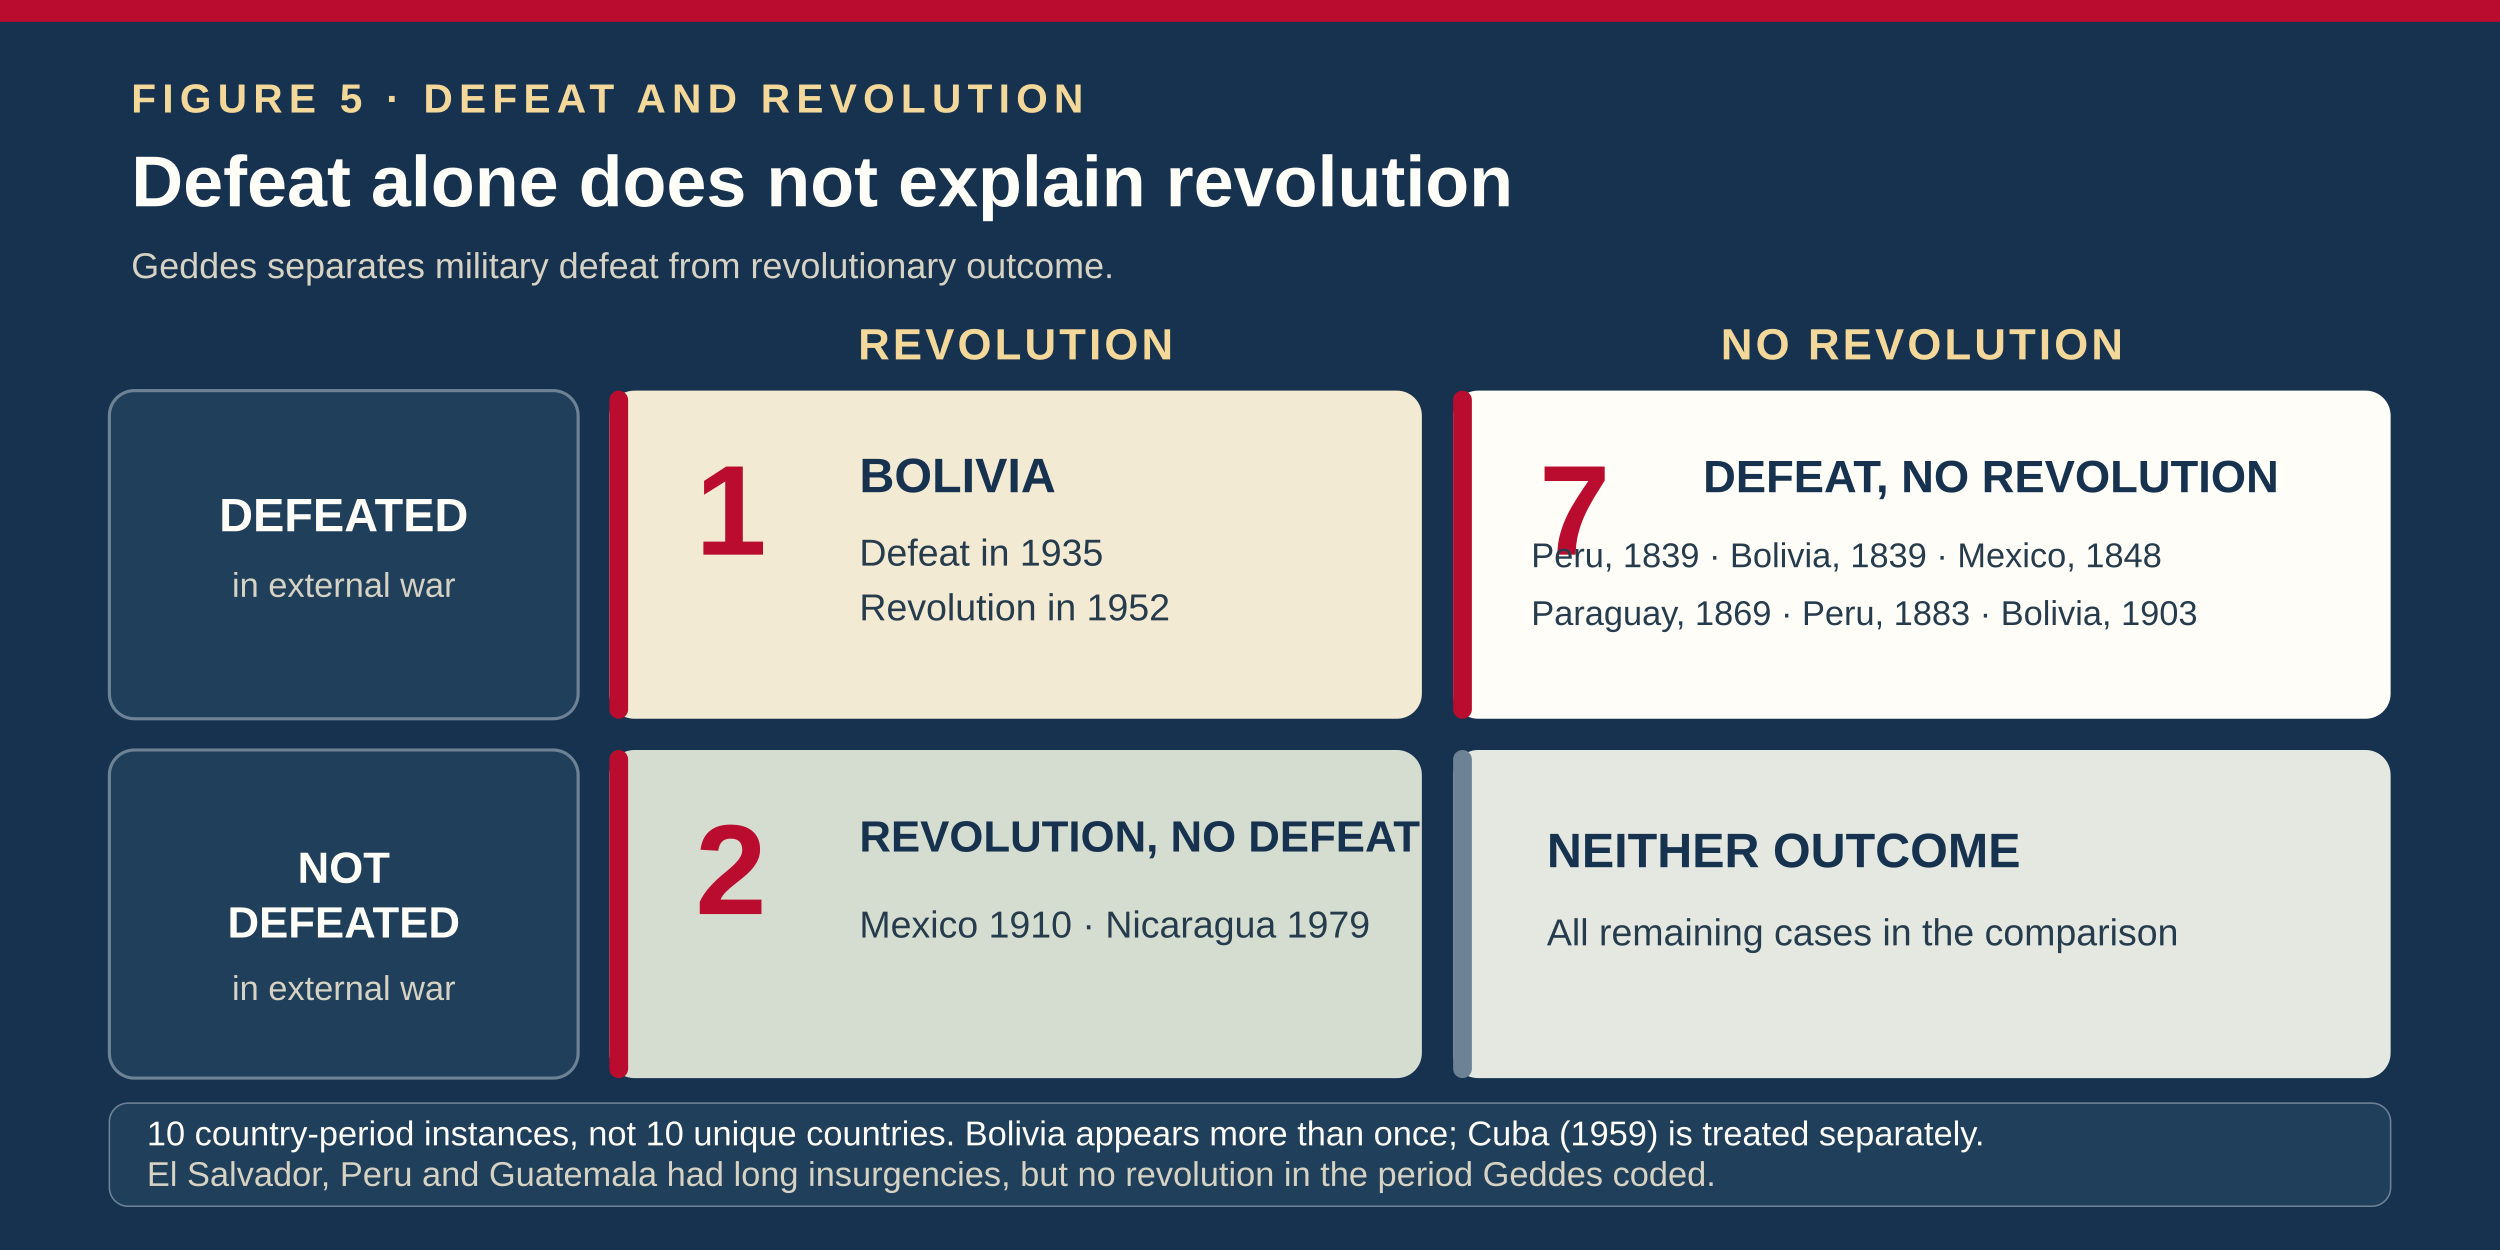
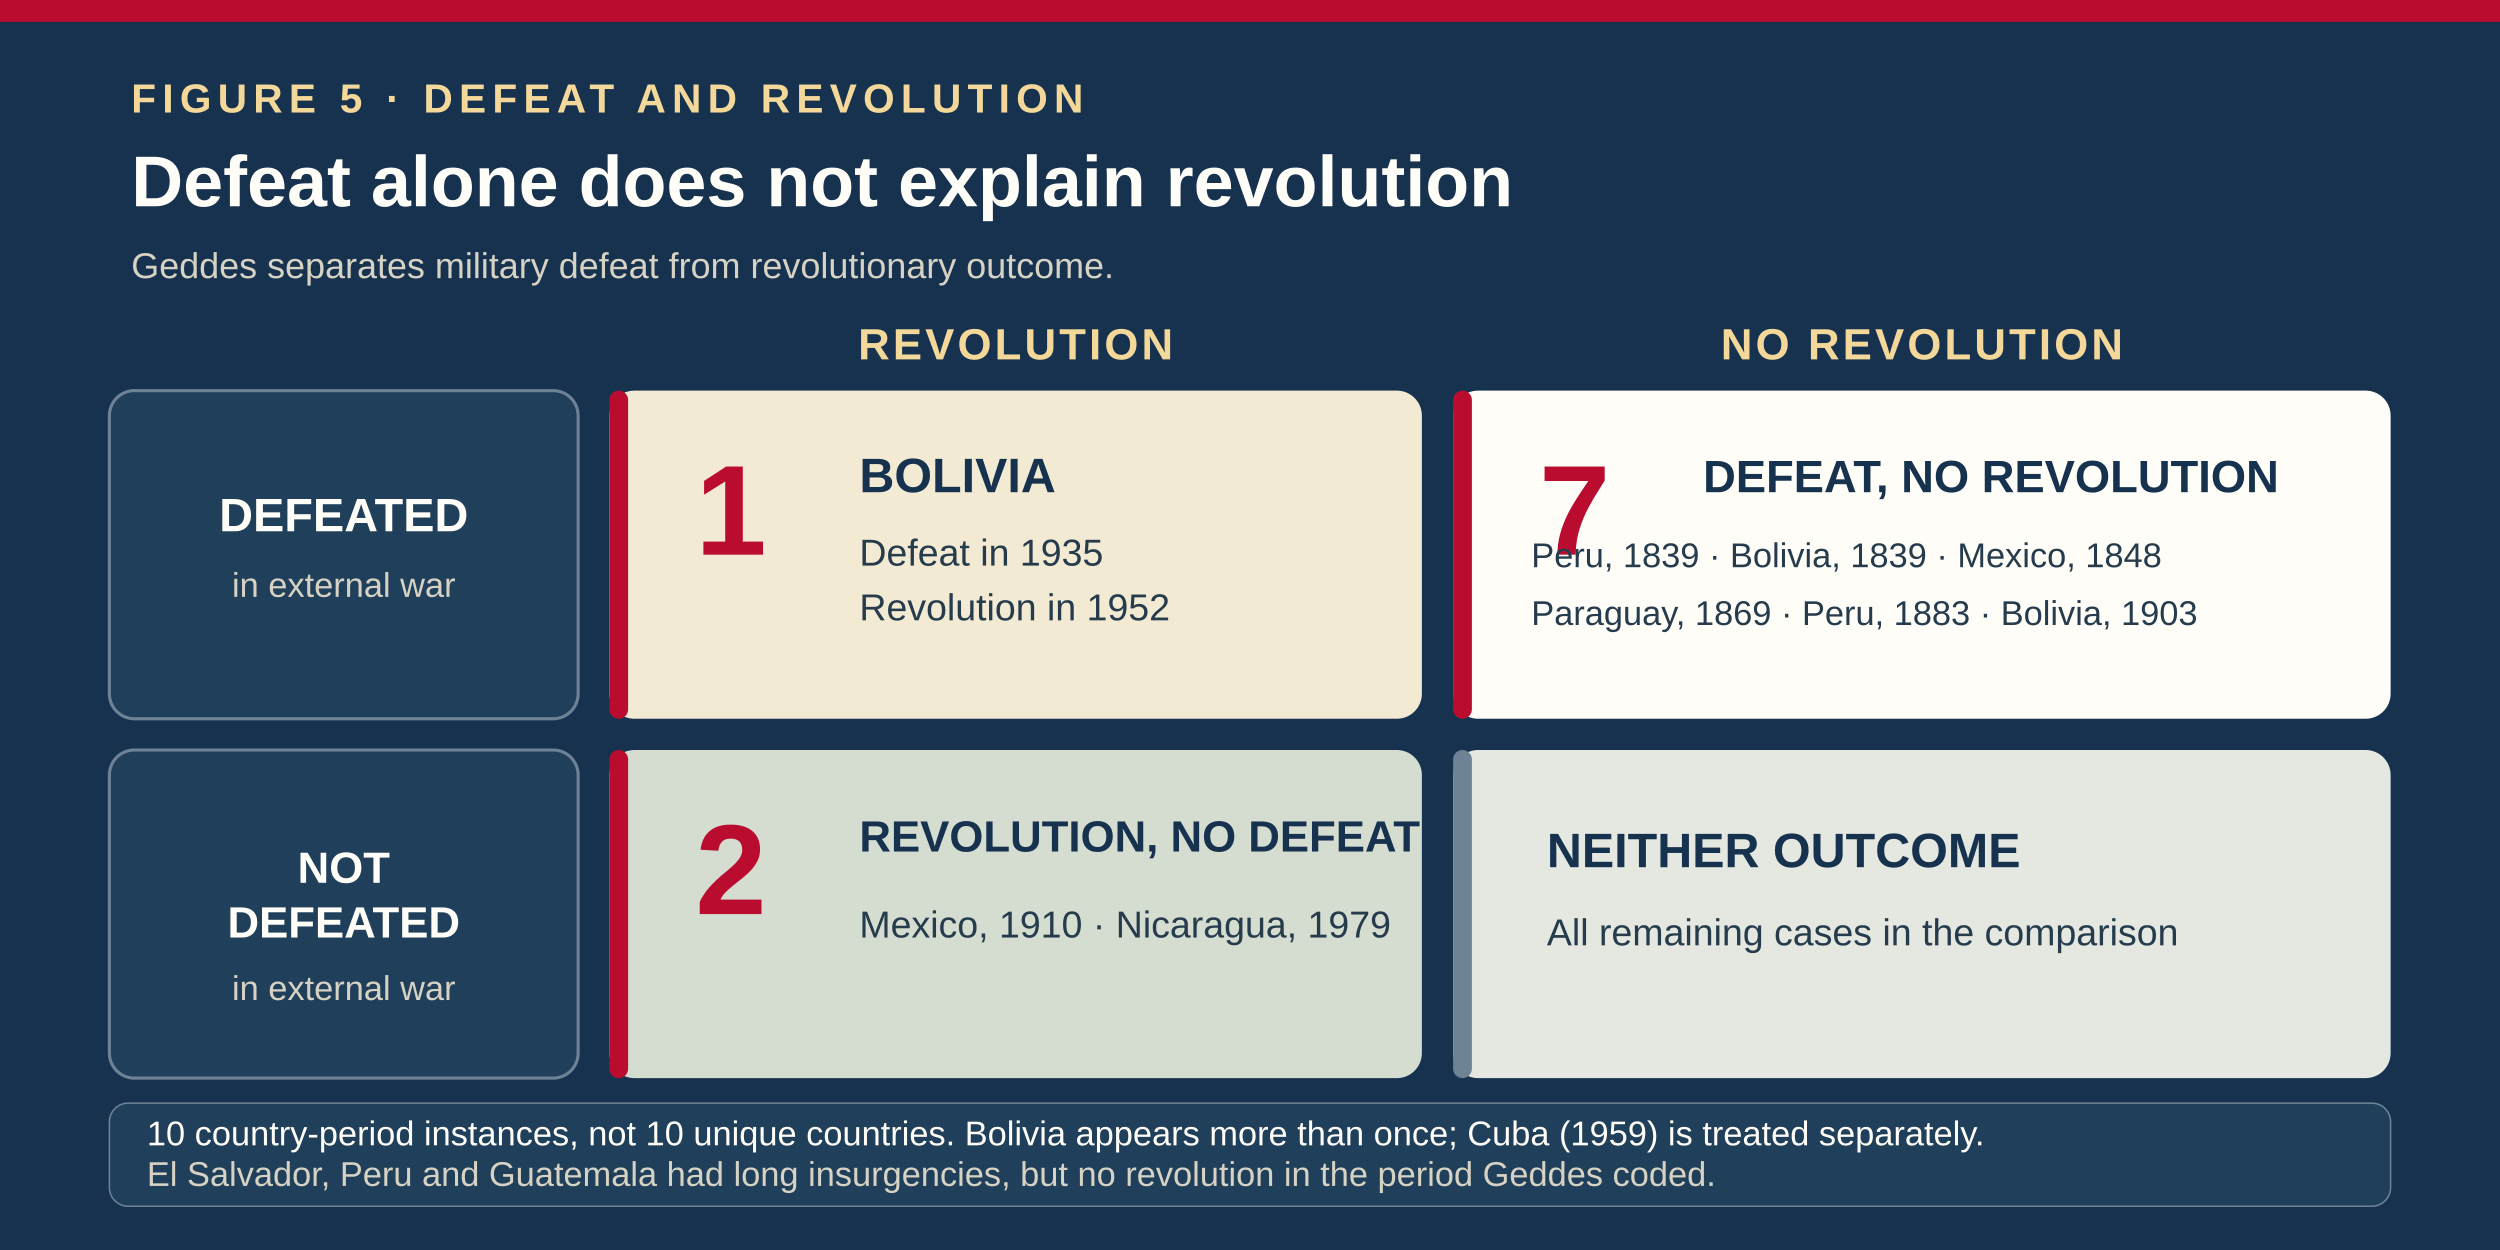
<svg xmlns="http://www.w3.org/2000/svg" viewBox="0 0 1600 800" role="img" aria-label="Geddes case matrix: one defeated country had a revolution, seven defeated cases did not, two revolutions occurred without the recorded defeat, and the remaining cases had neither outcome.">
  <rect width="1600" height="800" fill="#16324f" />
  <rect width="1600" height="14" fill="#ba0c2f" />
  <text x="84" y="72" fill="#f3d89a" font-family="Arial, sans-serif" font-size="26" font-weight="700" letter-spacing="4">FIGURE 5 · DEFEAT AND REVOLUTION</text>
  <text x="84" y="132" fill="#fffdf7" font-family="Arial, sans-serif" font-size="46" font-weight="700">Defeat alone does not explain revolution</text>
  <text x="84" y="178" fill="#d6d2c4" font-family="Arial, sans-serif" font-size="23">Geddes separates military defeat from revolutionary outcome.</text>
  <text x="650" y="230" fill="#f3d89a" font-family="Arial, sans-serif" font-size="28" font-weight="700" letter-spacing="2" text-anchor="middle">REVOLUTION</text>
  <text x="1230" y="230" fill="#f3d89a" font-family="Arial, sans-serif" font-size="28" font-weight="700" letter-spacing="2" text-anchor="middle">NO REVOLUTION</text>
  <rect x="70" y="250" width="300" height="210" rx="16" fill="#203f5a" stroke="#6d8295" stroke-width="2" />
  <text x="220" y="340" fill="#fffdf7" font-family="Arial, sans-serif" font-size="30" font-weight="700" text-anchor="middle">DEFEATED</text>
  <text x="220" y="382" fill="#d6d2c4" font-family="Arial, sans-serif" font-size="22" text-anchor="middle">in external war</text>
  <rect x="390" y="250" width="520" height="210" rx="16" fill="#f3ead4" />
  <rect x="390" y="250" width="12" height="210" rx="6" fill="#ba0c2f" />
  <text x="445" y="355" fill="#ba0c2f" font-family="Arial, sans-serif" font-size="82" font-weight="700">1</text>
  <text x="550" y="315" fill="#16324f" font-family="Arial, sans-serif" font-size="31" font-weight="700">BOLIVIA</text>
  <text x="550" y="362" fill="#263c4d" font-family="Arial, sans-serif" font-size="24">Defeat in 1935</text>
  <text x="550" y="397" fill="#263c4d" font-family="Arial, sans-serif" font-size="24">Revolution in 1952</text>
  <rect x="930" y="250" width="600" height="210" rx="16" fill="#fffdf7" />
  <rect x="930" y="250" width="12" height="210" rx="6" fill="#ba0c2f" />
  <text x="985" y="355" fill="#ba0c2f" font-family="Arial, sans-serif" font-size="82" font-weight="700">7</text>
  <text x="1090" y="315" fill="#16324f" font-family="Arial, sans-serif" font-size="29" font-weight="700">DEFEAT, NO REVOLUTION</text>
  <text x="980" y="363" fill="#263c4d" font-family="Arial, sans-serif" font-size="22">Peru, 1839 · Bolivia, 1839 · Mexico, 1848</text>
  <text x="980" y="400" fill="#263c4d" font-family="Arial, sans-serif" font-size="22">Paraguay, 1869 · Peru, 1883 · Bolivia, 1903</text>
  <rect x="70" y="480" width="300" height="210" rx="16" fill="#203f5a" stroke="#6d8295" stroke-width="2" />
  <text x="220" y="565" fill="#fffdf7" font-family="Arial, sans-serif" font-size="28" font-weight="700" text-anchor="middle">NOT</text>
  <text x="220" y="600" fill="#fffdf7" font-family="Arial, sans-serif" font-size="28" font-weight="700" text-anchor="middle">DEFEATED</text>
  <text x="220" y="640" fill="#d6d2c4" font-family="Arial, sans-serif" font-size="22" text-anchor="middle">in external war</text>
  <rect x="390" y="480" width="520" height="210" rx="16" fill="#d5ddd0" />
  <rect x="390" y="480" width="12" height="210" rx="6" fill="#ba0c2f" />
  <text x="445" y="585" fill="#ba0c2f" font-family="Arial, sans-serif" font-size="82" font-weight="700">2</text>
  <text x="550" y="545" fill="#16324f" font-family="Arial, sans-serif" font-size="28" font-weight="700">REVOLUTION, NO DEFEAT</text>
-   <text x="550" y="600" fill="#263c4d" font-family="Arial, sans-serif" font-size="24">Mexico 1910 · Nicaragua 1979</text>
+   <text x="550" y="600" fill="#263c4d" font-family="Arial, sans-serif" font-size="24">Mexico, 1910 · Nicaragua, 1979</text>
  <rect x="930" y="480" width="600" height="210" rx="16" fill="#e4e8e0" />
  <rect x="930" y="480" width="12" height="210" rx="6" fill="#6d8295" />
  <text x="990" y="555" fill="#16324f" font-family="Arial, sans-serif" font-size="31" font-weight="700">NEITHER OUTCOME</text>
  <text x="990" y="605" fill="#263c4d" font-family="Arial, sans-serif" font-size="24">All remaining cases in the comparison</text>
  <rect x="70" y="706" width="1460" height="66" rx="12" fill="#203f5a" stroke="#6d8295" stroke-width="1" />
  <text x="94" y="733" fill="#fffdf7" font-family="Arial, sans-serif" font-size="22">10 country-period instances, not 10 unique countries. Bolivia appears more than once; Cuba (1959) is treated separately.</text>
  <text x="94" y="759" fill="#d6d2c4" font-family="Arial, sans-serif" font-size="22">El Salvador, Peru and Guatemala had long insurgencies, but no revolution in the period Geddes coded.</text>
</svg>
